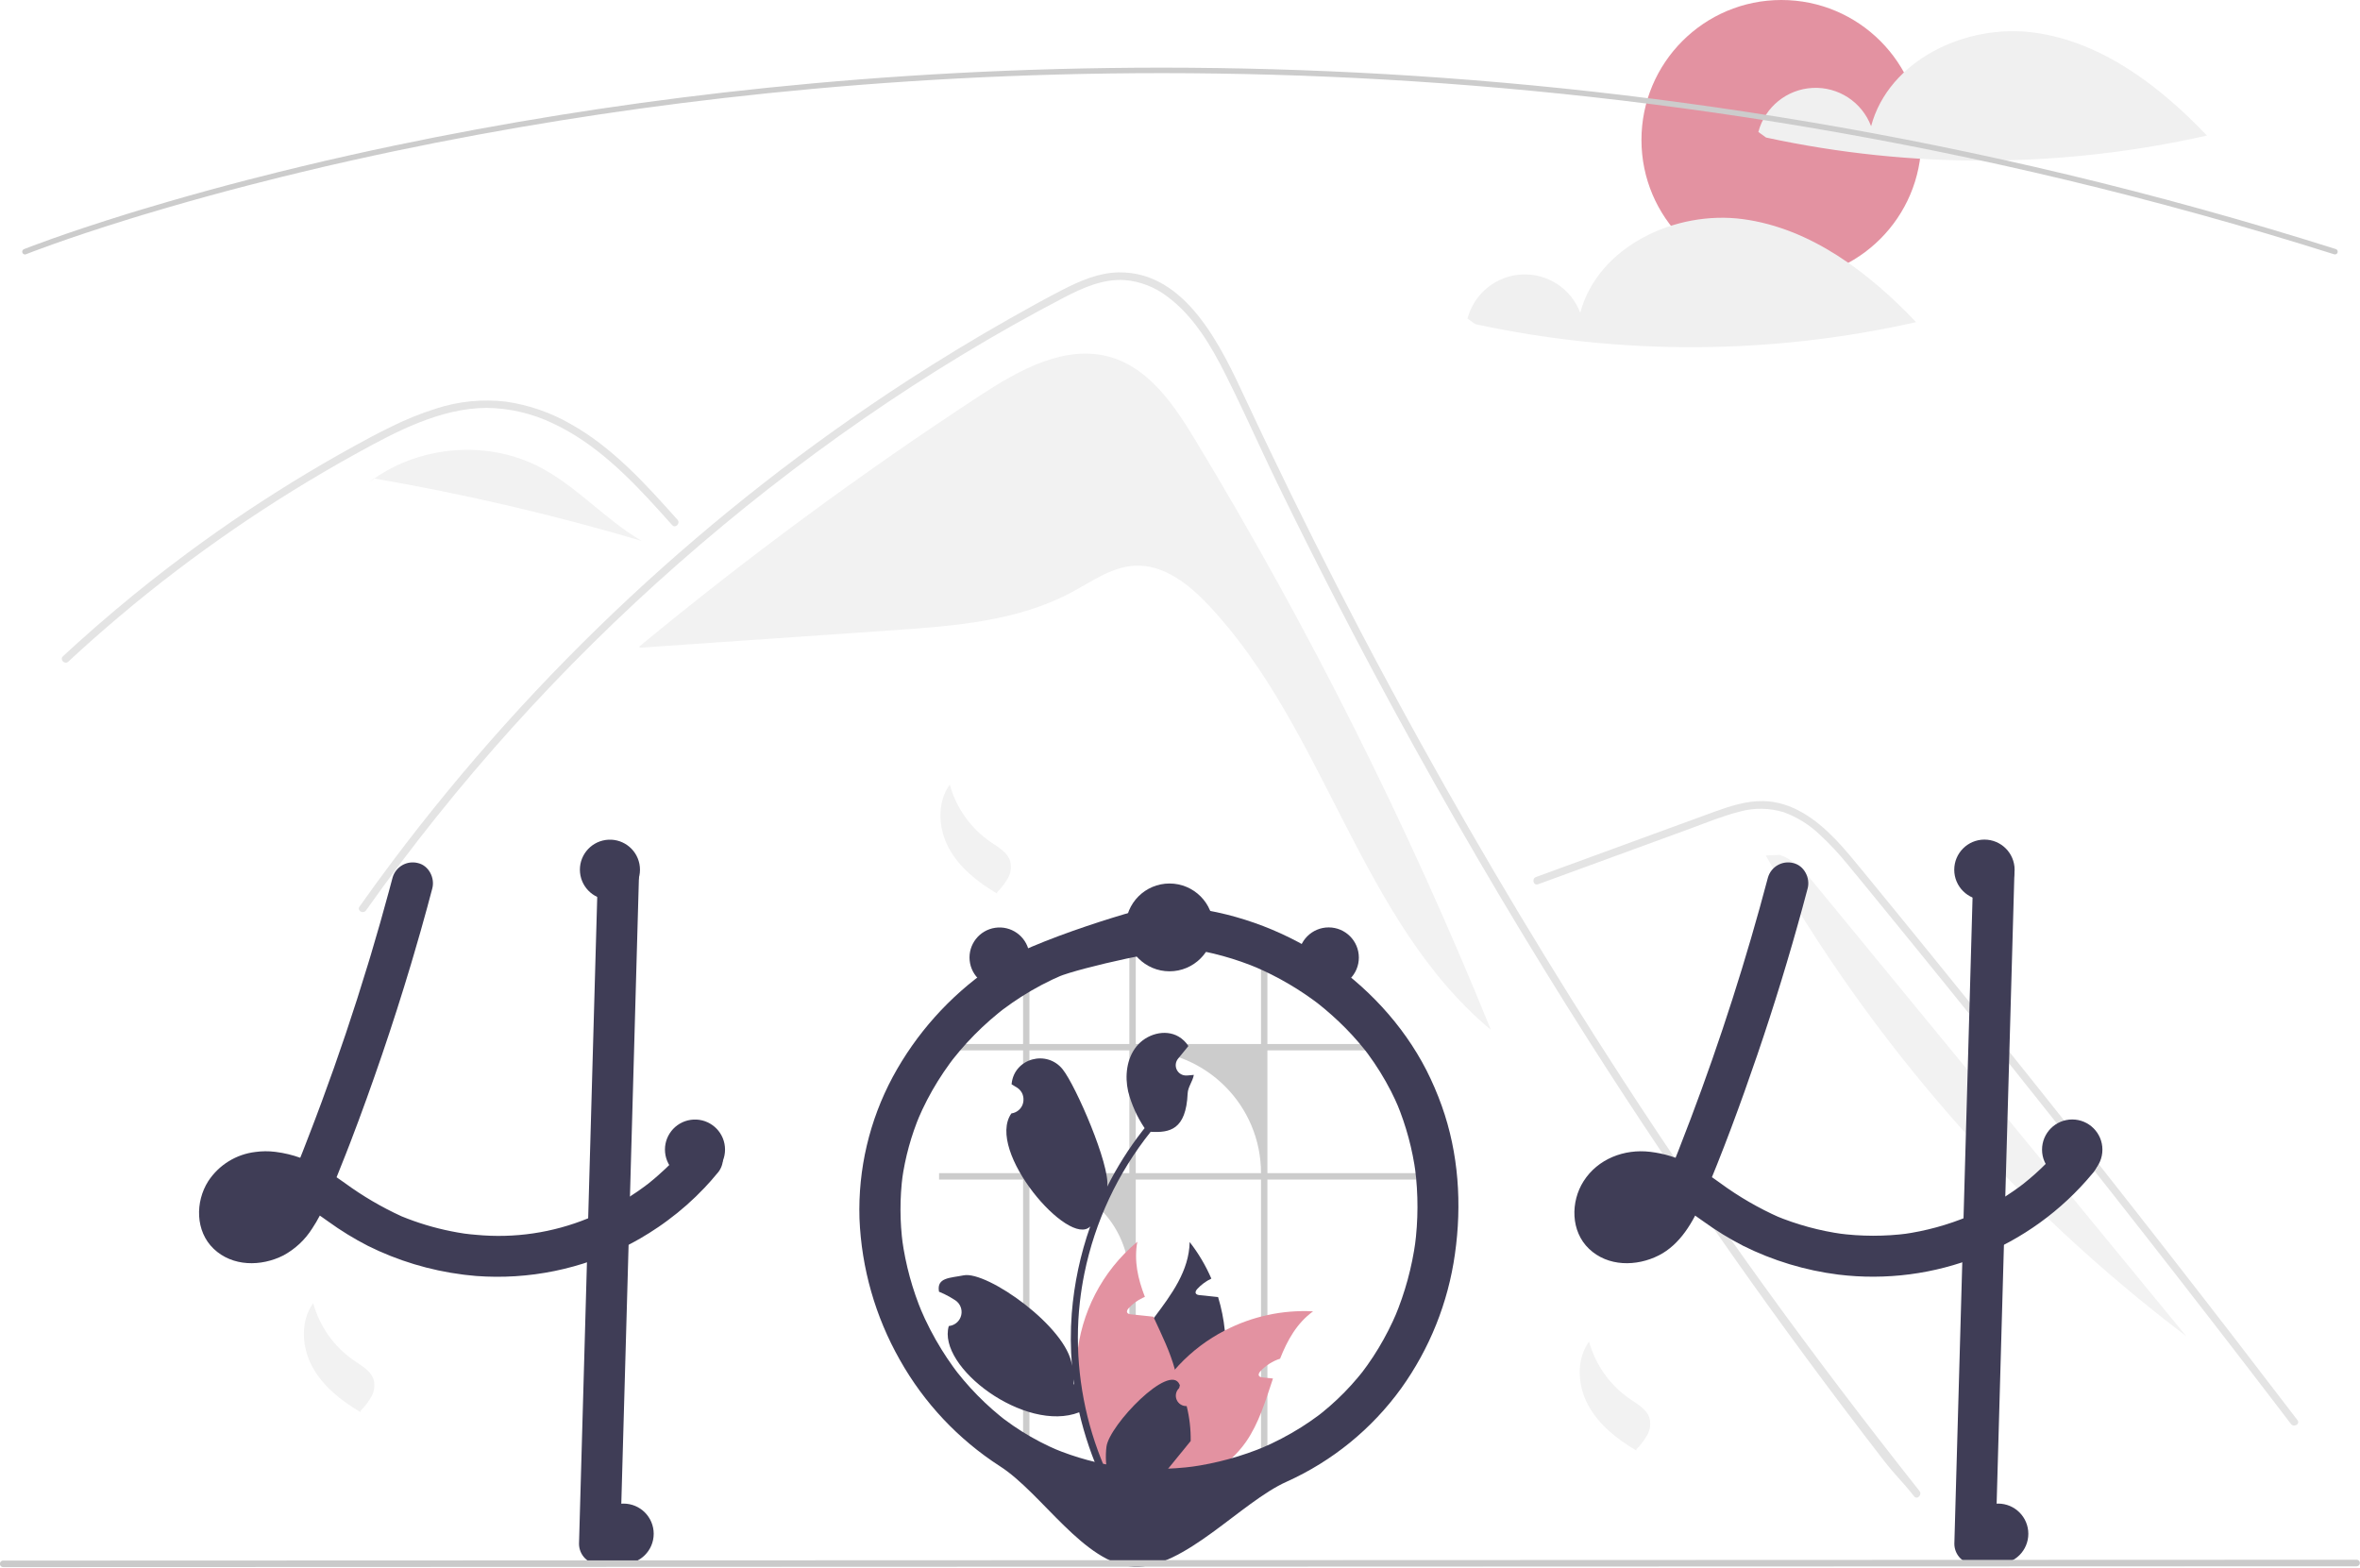
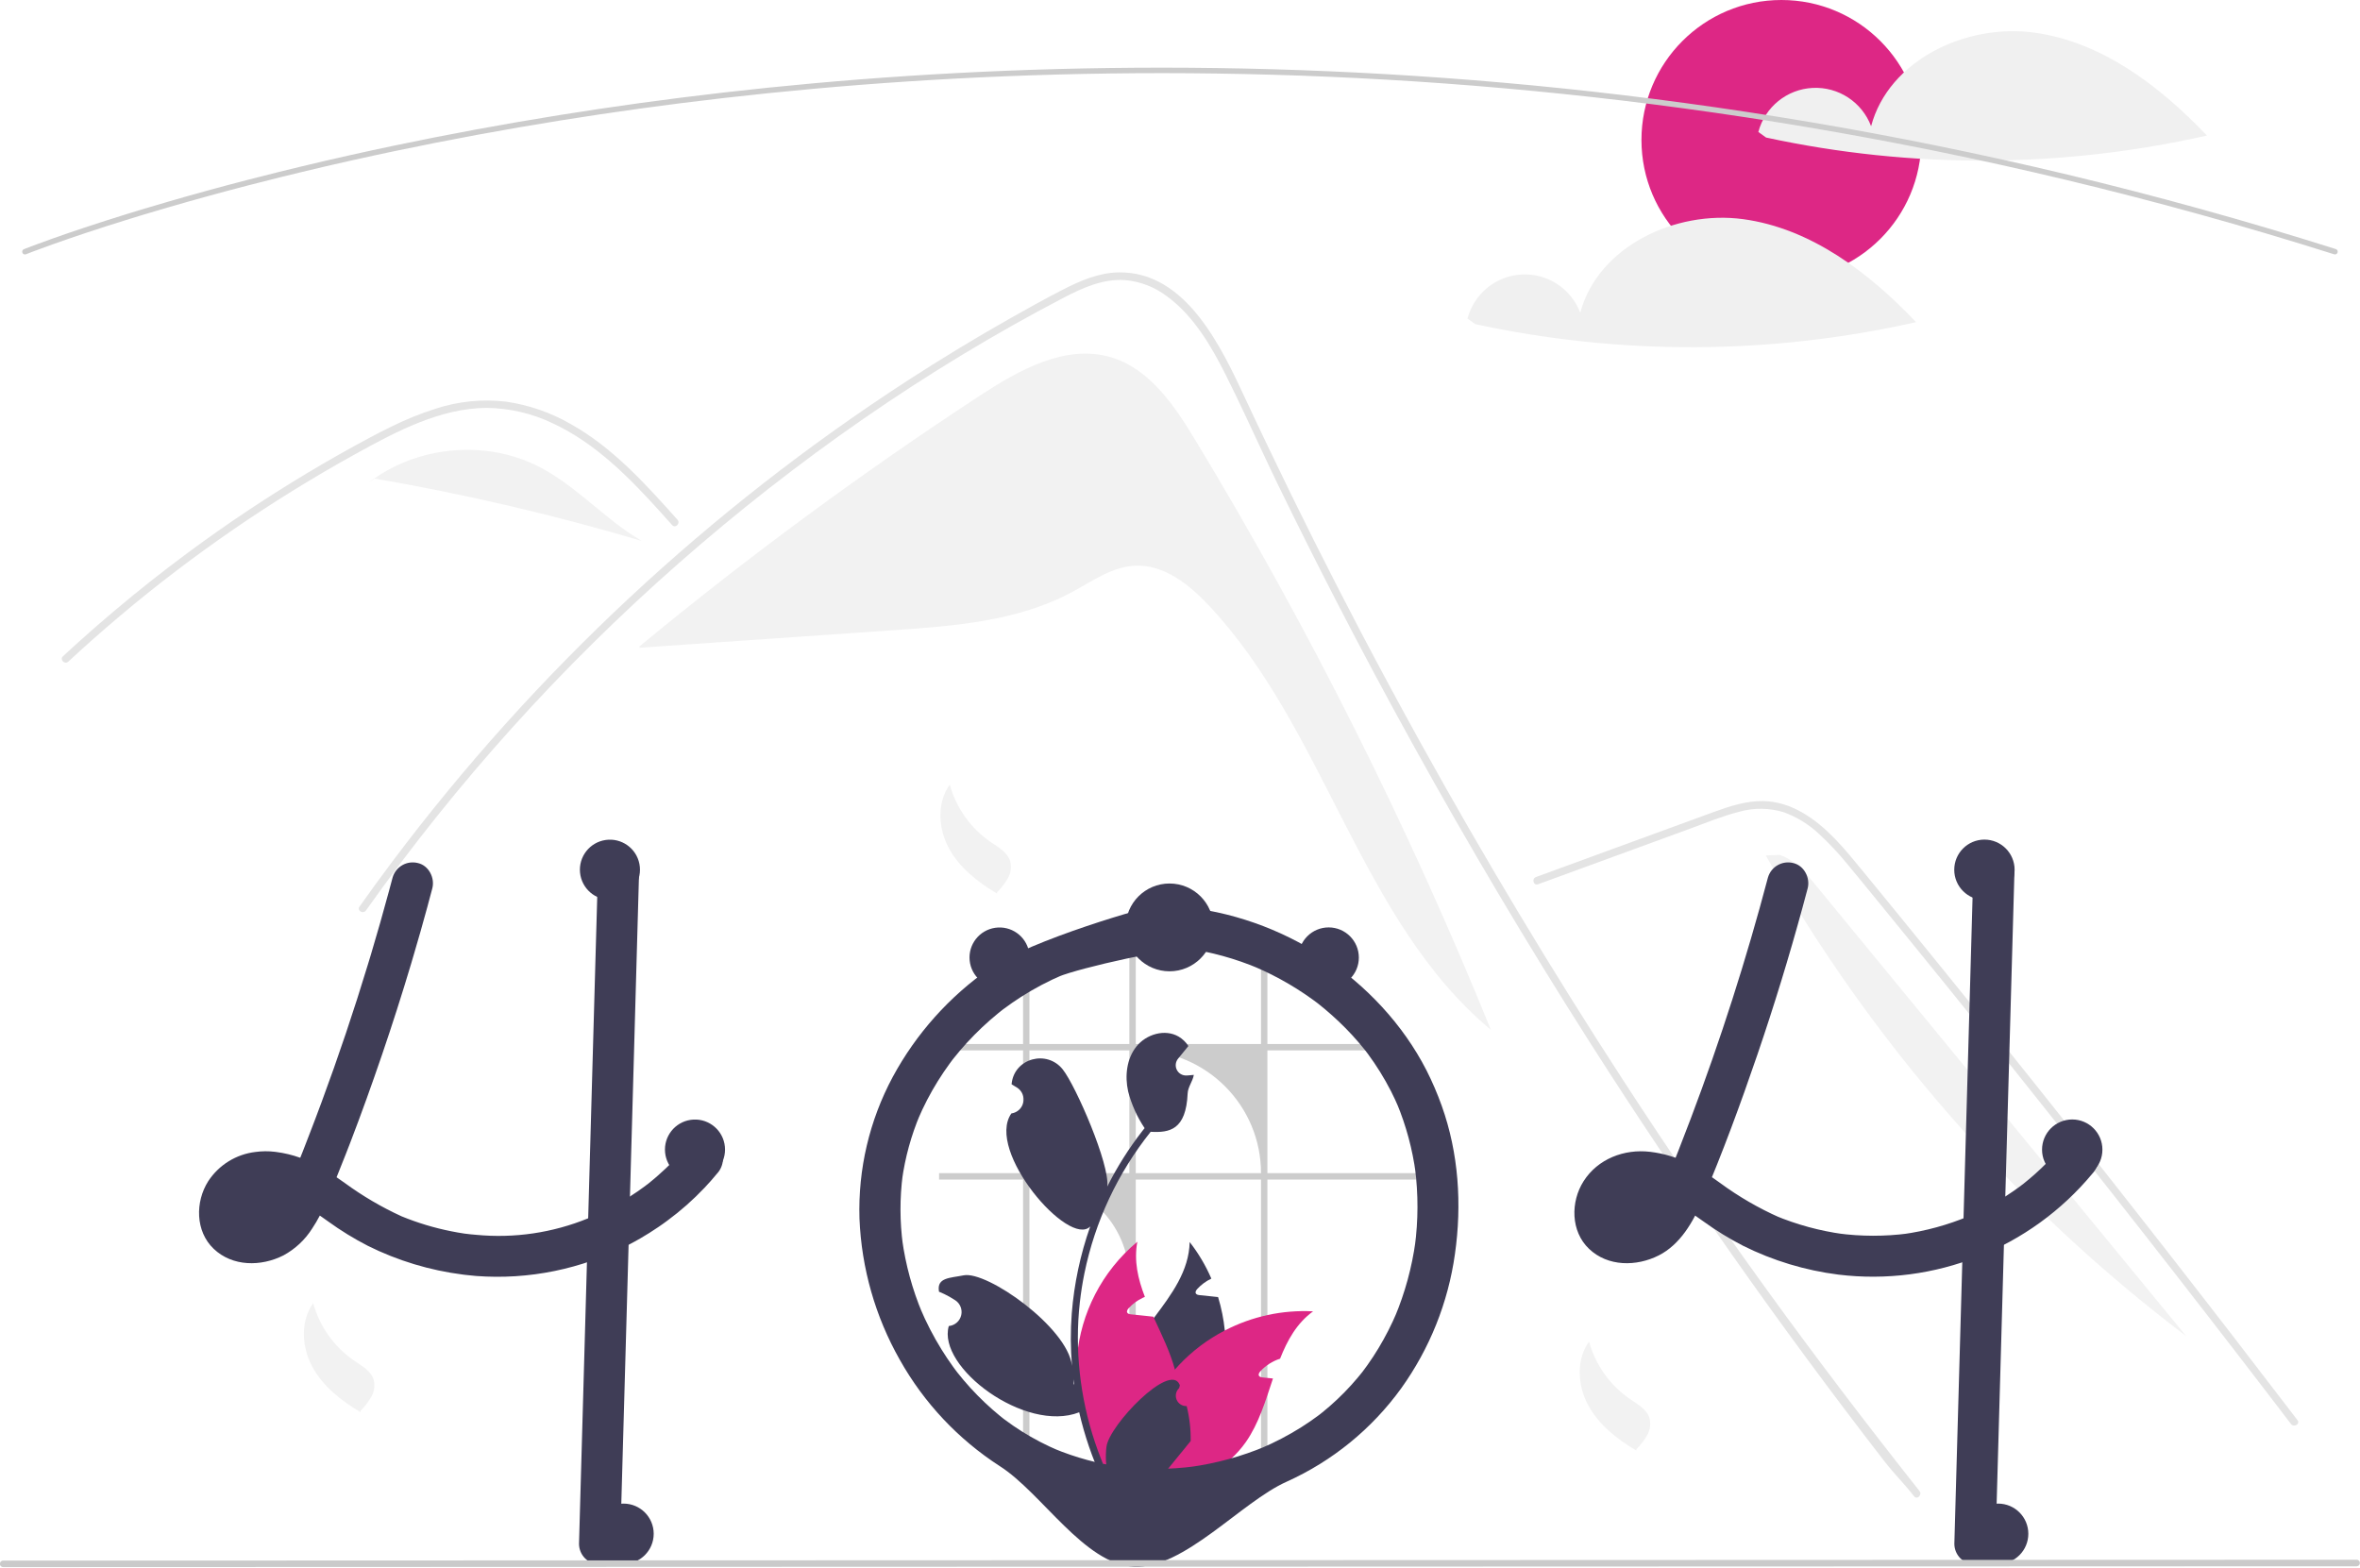
<svg xmlns="http://www.w3.org/2000/svg" data-name="Layer 1" width="860.131" height="571.148" viewBox="0 0 860.131 571.148">
  <path d="M605.67,324.953c-7.669-12.684-16.757-26.228-30.99-30.37-16.482-4.796-33.413,4.732-47.775,14.135a1392.157,1392.157,0,0,0-123.893,91.283l.043.492q46.226-3.188,92.451-6.376c22.265-1.535,45.296-3.283,64.972-13.816,7.467-3.997,14.745-9.336,23.206-9.708,10.512-.462,19.677,6.879,26.88,14.549,42.607,45.371,54.937,114.754,102.738,154.616A1516.995,1516.995,0,0,0,605.67,324.953Z" transform="translate(-169.9343 -164.426)" fill="#f2f2f2" />
  <path d="M867.571,709.781c-4.712-5.95-6.637-7.343-11.285-13.348q-56.764-73.416-106.708-151.792-33.924-53.23-64.483-108.504-14.549-26.278-28.3-52.969-10.67-20.695-20.865-41.638c-1.944-3.988-3.832-7.994-5.711-12.009-4.428-9.442-8.773-18.93-13.439-28.244-5.317-10.616-11.789-21.745-21.553-28.877a29.405,29.405,0,0,0-15.319-5.895c-7.948-.513-15.282,2.769-22.176,6.353-50.439,26.301-97.659,59.276-140.37,96.798A730.778,730.778,0,0,0,303.322,496.247c-1.008,1.439-3.392.064-2.374-1.384q6.009-8.498,12.257-16.813A734.817,734.817,0,0,1,500.805,303.064q18.248-11.826,37.183-22.542c6.362-3.603,12.752-7.16,19.251-10.497,6.371-3.273,13.137-6.215,20.416-6.325,24.77-.385,37.595,27.667,46.405,46.542q4.153,8.911,8.406,17.766,16.075,33.621,33.387,66.628,10.685,20.379,21.837,40.52,34.707,62.718,73.779,122.897c34.506,53.143,68.737,100.089,108.046,149.785C870.596,709.213,868.662,711.175,867.571,709.781Z" transform="translate(-169.9343 -164.426)" fill="#e4e4e4" />
  <path d="M414.916,355.804c-1.439-1.604-2.869-3.209-4.318-4.813-11.422-12.633-23.679-25.118-39.364-32.361a57.11,57.11,0,0,0-23.927-5.546c-8.562.028-16.932,2.273-24.843,5.418-3.74,1.494-7.398,3.19-11.001,4.996-4.116,2.072-8.159,4.281-12.183,6.509q-11.331,6.27-22.368,13.091-21.961,13.572-42.546,29.216-10.671,8.113-20.902,16.758-9.516,8.031-18.646,16.492c-1.302,1.201-3.245-.743-1.944-1.943,1.604-1.494,3.227-2.979,4.85-4.446q6.875-6.215,13.971-12.193,12.939-10.918,26.549-20.993,21.163-15.676,43.783-29.225,11.304-6.765,22.918-12.963c2.338-1.247,4.703-2.466,7.096-3.621a113.116,113.116,0,0,1,16.868-6.866,60.006,60.006,0,0,1,25.476-2.503,66.327,66.327,0,0,1,23.505,8.131c15.401,8.608,27.346,21.919,38.97,34.909C418.033,355.171,416.099,357.124,414.916,355.804Z" transform="translate(-169.9343 -164.426)" fill="#e4e4e4" />
  <path d="M730.477,486.711l36.905-13.498,18.323-6.702c5.968-2.183,11.921-4.667,18.09-6.23a28.539,28.539,0,0,1,16.374.209,37.738,37.738,0,0,1,12.771,7.917,103.64,103.64,0,0,1,10.475,11.186c3.989,4.794,7.92,9.639,11.868,14.467q24.441,29.891,48.563,60.041,24.121,30.15,47.92,60.556,23.857,30.48,47.385,61.216,2.882,3.765,5.76,7.534c1.06,1.388,3.449.02,2.375-1.388Q983.582,650.974,959.549,620.184q-24.092-30.864-48.516-61.466-24.424-30.601-49.179-60.937-6.167-7.558-12.354-15.099c-3.48-4.241-6.92-8.527-10.736-12.474-7.005-7.245-15.758-13.648-26.234-13.822-6.16-.102-12.121,1.852-17.844,3.923-6.17,2.232-12.325,4.506-18.486,6.759l-37.163,13.592-9.291,3.398c-1.649.603-.937,3.262.731,2.652Z" transform="translate(-169.9343 -164.426)" fill="#e4e4e4" />
  <path d="M366.377,334.526c-18.754-9.639-42.771-7.751-60.005,4.291a855.847,855.847,0,0,1,97.371,22.726C390.46,353.759,380.07,341.563,366.377,334.526Z" transform="translate(-169.9343 -164.426)" fill="#f2f2f2" />
  <path d="M306.188,338.784l-3.61,2.935c1.221-1.027,2.491-1.99,3.795-2.901C306.311,338.807,306.249,338.795,306.188,338.784Z" transform="translate(-169.9343 -164.426)" fill="#f2f2f2" />
  <path d="M831.549,486.846c-3.633-4.422-7.56-9.052-12.994-10.848l-5.073.2A575.436,575.436,0,0,0,966.749,651.418Q899.149,569.132,831.549,486.846Z" transform="translate(-169.9343 -164.426)" fill="#f2f2f2" />
  <path d="M516.084,450.367A37.481,37.481,0,0,0,531.015,471.325c2.82,1.92,6.157,3.762,7.122,7.035a8.379,8.379,0,0,1-.874,6.15,24.884,24.884,0,0,1-3.861,5.041l-.137.512c-6.998-4.147-13.656-9.393-17.522-16.551s-4.406-16.539.341-23.145" transform="translate(-169.9343 -164.426)" fill="#f2f2f2" />
  <path d="M749.084,653.367A37.481,37.481,0,0,0,764.015,674.325c2.82,1.92,6.157,3.762,7.122,7.035a8.379,8.379,0,0,1-.874,6.15,24.884,24.884,0,0,1-3.861,5.041l-.137.512c-6.998-4.147-13.656-9.393-17.522-16.551s-4.406-16.539.341-23.145" transform="translate(-169.9343 -164.426)" fill="#f2f2f2" />
  <path d="M284.084,639.367A37.481,37.481,0,0,0,299.015,660.325c2.82,1.92,6.157,3.762,7.122,7.035a8.379,8.379,0,0,1-.874,6.15,24.884,24.884,0,0,1-3.861,5.041l-.137.512c-6.998-4.147-13.656-9.393-17.522-16.551s-4.406-16.539.341-23.145" transform="translate(-169.9343 -164.426)" fill="#f2f2f2" />
-   <circle cx="649.249" cy="51" r="51" fill="#e392a1" />
+   <circle cx="649.249" cy="51" r="51" fill="#dd2785" />
  <path d="M911.219,176.296c-24.717-3.341-52.935,10.019-59.341,34.124a21.597,21.597,0,0,0-41.094,2.109l2.83,2.027a372.275,372.275,0,0,0,160.659-.726C957.079,195.76,935.935,179.637,911.219,176.296Z" transform="translate(-169.9343 -164.426)" fill="#f0f0f0" />
  <path d="M805.219,244.296c-24.717-3.341-52.935,10.019-59.341,34.124a21.597,21.597,0,0,0-41.094,2.109l2.83,2.027a372.275,372.275,0,0,0,160.659-.726C851.079,263.76,829.935,247.637,805.219,244.296Z" transform="translate(-169.9343 -164.426)" fill="#f0f0f0" />
  <path d="M1020.946,257.154a.982.982,0,0,1-.302-.047C756.237,173.489,523.199,184.424,374.264,208.321c-20.269,3.251-40.591,7.006-60.404,11.161-5.058,1.06-10.306,2.195-15.597,3.378-6.319,1.407-12.554,2.856-18.532,4.306q-3.873.917-7.595,1.849c-3.758.928-7.572,1.895-11.66,2.957-4.568,1.178-9.209,2.413-13.797,3.672a.442.442,0,0,1-.051.015l0.0.001c-5.183,1.415-10.338,2.871-15.323,4.325-2.698.779-5.304,1.548-7.799,2.307-.279.077-.526.151-.776.228l-.536.163c-.311.095-.617.188-.924.275l-.02.006 0.0.001-.812.252c-.968.293-1.912.579-2.841.864-24.545,7.566-38.038,12.949-38.171,13.002a1,1,0,1,1-.744-1.856c.134-.053,13.693-5.463,38.328-13.058.932-.286,1.879-.572,2.85-.866l.754-.234c.026-.01.052-.018.078-.025.305-.087.61-.18.919-.273l.537-.163c.268-.081.531-.161.801-.235,2.479-.754,5.093-1.524,7.798-2.307,4.987-1.455,10.147-2.911,15.334-4.328.016-.006.033-.01.049-.015v-.001c4.604-1.263,9.263-2.503,13.845-3.685,4.094-1.063,7.915-2.032,11.68-2.962q3.738-.93,7.609-1.853c5.985-1.451,12.233-2.902,18.563-4.312,5.299-1.184,10.556-2.322,15.622-3.383,19.843-4.162,40.198-7.923,60.497-11.179C523.096,182.415,756.467,171.463,1021.246,255.201a1.0 1,0,0,1-.301,1.953Z" transform="translate(-169.9343 -164.426)" fill="#ccc" />
  <path d="M432.923,584.266a6.729,6.729,0,0,0-1.7-2.67,6.43,6.43,0,0,0-.92-.71c-2.61-1.74-6.51-2.13-8.99,0a5.81,5.81,0,0,0-.69.71q-1.11,1.365-2.28,2.67c-1.28,1.46-2.59,2.87-3.96,4.24-.39.38-.78.77-1.18,1.15-.23.23-.46.45-.69.67-.88.84-1.78,1.65-2.69,2.45-.48.43-.96.85-1.45,1.26-.73.61-1.46,1.22-2.2,1.81-.07.05-.14.1-.21.16-.02.01-.03.03-.05.04-.01,0-.02,0-.03.02a.179.179,0,0,0-.07.05c-.22.15-.37.25-.48.34.04-.02.08-.05.12-.07-.18.14-.37.28-.55.42-1.75,1.29-3.54,2.53-5.37,3.69a99.21,99.21,0,0,1-14.22,7.55c-.33.13-.67.27-1.01.4a85.97,85.97,0,0,1-40.85,6.02q-2.13-.165-4.26-.45c-1.64-.24-3.27-.53-4.89-.86a97.932,97.932,0,0,1-18.02-5.44,118.652,118.652,0,0,1-20.66-12.12c-1-.71-2.01-1.42-3.02-2.11,1.15-2.82,2.28-5.64,3.38-8.48.55-1.37,1.08-2.74,1.6-4.12,4.09-10.63,7.93-21.36,11.61-32.13q5.58-16.365,10.53-32.92.51-1.68.99-3.36,2.595-8.745,4.98-17.53c.15-.57.31-1.13.45-1.7q.69-2.52,1.35-5.04c1-3.79-1.26-8.32-5.24-9.23a7.634,7.634,0,0,0-9.22,5.24c-.43,1.62-.86,3.23-1.3,4.85q-3.165,11.745-6.66,23.41-.51,1.68-1.02,3.36-7.71,25.41-16.93,50.31-1.11,3.015-2.25,6.01c-.37.98-.74,1.96-1.12,2.94-.73,1.93-1.48,3.86-2.23,5.79-.43,1.13-.87,2.26-1.31,3.38-.29.71-.57,1.42-.85,2.12a41.809,41.809,0,0,0-8.81-2.12l-.48-.06a27.397,27.397,0,0,0-7.01.06,23.914,23.914,0,0,0-17.24,10.66c-4.77,7.51-4.71,18.25,1.98,24.63,6.89,6.57,17.32,6.52,25.43,2.41a28.351,28.351,0,0,0,10.52-9.86,50.569,50.569,0,0,0,2.74-4.65c.21.14.42.28.63.43.8.56,1.6,1.13,2.39,1.69a111.738,111.738,0,0,0,14.51,8.91,108.359,108.359,0,0,0,34.62,10.47c.27.03.53.07.8.1,1.33.17,2.67.3,4.01.41a103.782,103.782,0,0,0,55.58-11.36q2.175-1.125,4.31-2.36,3.315-1.92,6.48-4.08c1.15-.78,2.27-1.57,3.38-2.4a101.042,101.042,0,0,0,13.51-11.95q2.355-2.475,4.51-5.11a8.061,8.061,0,0,0,2.2-5.3A7.564,7.564,0,0,0,432.923,584.266Zm-165.59,23.82c.21-.15.42-.31.62-.47C267.893,607.766,267.603,607.936,267.333,608.086Zm3.21-3.23c-.23.26-.44.52-.67.78a23.366,23.366,0,0,1-2.25,2.2c-.11.1-.23.2-.35.29a.01.01,0,0,0-.01.01,3.804,3.804,0,0,0-.42.22q-.645.39-1.32.72a17.005,17.005,0,0,1-2.71.75,16.799,16.799,0,0,1-2.13.02h-.02a14.823,14.823,0,0,1-1.45-.4c-.24-.12-.47-.26-.7-.4-.09-.08-.17-.16-.22-.21a2.44,2.44,0,0,1-.27-.29.01.01,0,0,0-.01-.01c-.11-.2-.23-.4-.34-.6a.031.031,0,0,1-.01-.02c-.08-.25-.15-.51-.21-.77a12.511,12.511,0,0,1,.01-1.37,13.467,13.467,0,0,1,.54-1.88,11.068,11.068,0,0,1,.69-1.26c.02-.04.12-.2.23-.38.01-.01.01-.01.01-.02.15-.17.3-.35.46-.51.27-.3.56-.56.85-.83a18.022,18.022,0,0,1,1.75-1.01,19.481,19.481,0,0,1,2.93-.79,24.989,24.989,0,0,1,4.41.04,30.301,30.301,0,0,1,4.1,1.01,36.945,36.945,0,0,1-2.77,4.54C270.623,604.746,270.583,604.806,270.543,604.856Zm-11.12-3.29a2.18,2.18,0,0,1-.31.39A1.409,1.409,0,0,1,259.423,601.566Z" transform="translate(-169.9343 -164.426)" fill="#3f3d56" />
  <path d="M402.863,482.136q-.135,4.71-.27,9.42-.285,10.455-.59,20.92-.315,11.775-.66,23.54-.165,6.075-.34,12.15-.465,16.365-.92,32.72c-.03,1.13-.07,2.25-.1,3.38q-.225,8.115-.45,16.23-.255,8.805-.5,17.61-.18,6.6-.37,13.21-1.35,47.895-2.7,95.79a7.648,7.648,0,0,1-7.5,7.5,7.561,7.561,0,0,1-7.5-7.5q.75-26.94,1.52-53.88.675-24.36,1.37-48.72.225-8.025.45-16.06.345-12.09.68-24.18c.03-1.13.07-2.25.1-3.38.02-.99.05-1.97.08-2.96q.66-23.475,1.32-46.96.27-9.24.52-18.49.3-10.545.6-21.08c.09-3.09.17-6.17.26-9.26a7.648,7.648,0,0,1,7.5-7.5A7.561,7.561,0,0,1,402.863,482.136Z" transform="translate(-169.9343 -164.426)" fill="#3f3d56" />
  <path d="M814.291,484.217a893.238,893.238,0,0,1-28.161,87.941c-3.007,7.946-6.083,15.877-9.371,23.712l.756-1.792a54.583,54.583,0,0,1-5.59,10.612q-.229.321-.467.636,1.166-1.49.443-.589c-.254.301-.505.602-.768.895a23.664,23.664,0,0,1-2.249,2.203q-.301.258-.612.504l.938-.729c-.109.257-.873.597-1.111.743a18.254,18.254,0,0,1-2.405,1.219l1.792-.756a19.086,19.086,0,0,1-4.231,1.161l1.994-.268a17.021,17.021,0,0,1-4.298.046l1.994.268a14.002,14.002,0,0,1-3.405-.917l1.792.756a12.012,12.012,0,0,1-1.679-.896c-.271-.177-1.105-.809-.015.025,1.133.866.146.074-.088-.156-.194-.192-.37-.4-.56-.595-.882-.905.996,1.557.397.499a18.182,18.182,0,0,1-.878-1.637l.756,1.792a11.925,11.925,0,0,1-.728-2.651l.268,1.994a13.651,13.651,0,0,1-.003-3.405l-.268,1.994a15.964,15.964,0,0,1,.995-3.68l-.756,1.792a16.729,16.729,0,0,1,1.178-2.298,6.729,6.729,0,0,1,.729-1.071c.049.016-1.269,1.513-.569.757.183-.198.354-.406.539-.602.296-.314.614-.601.926-.898,1.045-.994-1.462.966-.257.179a19.049,19.049,0,0,1,2.749-1.499l-1.792.756a20.311,20.311,0,0,1,4.995-1.34l-1.994.268a25.628,25.628,0,0,1,6.461.076l-1.994-.268a33.211,33.211,0,0,1,7.892,2.22l-1.792-.756c5.39,2.314,10.163,5.749,14.928,9.118a111.95,111.95,0,0,0,14.506,8.906,108.388,108.388,0,0,0,34.622,10.474,103.933,103.933,0,0,0,92.586-36.752,8.078,8.078,0,0,0,2.197-5.303,7.632,7.632,0,0,0-2.197-5.303c-2.752-2.526-7.949-3.239-10.607,0a95.636,95.636,0,0,1-8.107,8.727q-2.017,1.914-4.142,3.71-1.214,1.026-2.461,2.011c-.393.311-1.619,1.138.263-.197-.431.306-.845.64-1.271.955a99.269,99.269,0,0,1-20.332,11.565l1.792-.756a96.836,96.836,0,0,1-24.171,6.622l1.994-.268a97.643,97.643,0,0,1-25.754-.038l1.994.268a99.8,99.8,0,0,1-24.857-6.77l1.792.756a116.025,116.025,0,0,1-21.736-12.591,86.877,86.877,0,0,0-11.113-6.994,42.824,42.824,0,0,0-14.438-4.389c-9.439-1.111-19.057,2.566-24.246,10.72-4.776,7.505-4.714,18.244,1.974,24.625,6.888,6.572,17.318,6.517,25.436,2.406,7.817-3.959,12.513-12.185,15.815-19.942,7.431-17.455,14.01-35.314,20.14-53.263q9.097-26.637,16.499-53.813.917-3.366,1.807-6.739c1.001-3.789-1.261-8.32-5.238-9.226a7.633,7.633,0,0,0-9.226,5.238Z" transform="translate(-169.9343 -164.426)" fill="#3f3d56" />
  <path d="M889.124,482.136l-2.7,95.793-2.685,95.294-1.518,53.884a7.565,7.565,0,0,0,7.5,7.5,7.649,7.649,0,0,0,7.5-7.5l2.7-95.793,2.685-95.294,1.518-53.884a7.565,7.565,0,0,0-7.5-7.5,7.649,7.649,0,0,0-7.5,7.5Z" transform="translate(-169.9343 -164.426)" fill="#3f3d56" />
  <path d="M629.526,700.361h2.329V594.319h54.329v-2.323H631.855V547.252H673.81q-.923-1.173-1.899-2.317H631.855V515.382c-.77-.328-1.547-.645-2.329-.944V544.935h-45.652V507.07c-.782.036-1.553.09-2.329.155v37.71h-36.42V516.684c-.782.346-1.553.711-2.317,1.093V544.935h-30.616v2.317h30.616v44.744h-30.616v2.323h30.616V700.361h2.317V594.319a36.413,36.413,0,0,1,36.42,36.42v69.622h2.329V594.319h45.652Zm-84.401-108.365V547.252h36.42v44.744Zm38.749,0V547.252h.914a44.741,44.741,0,0,1,44.738,44.744Z" transform="translate(-169.9343 -164.426)" opacity="0.2" />
  <path d="M615.303,668.566a63.059,63.059,0,0,1-20.05,33.7c-.74.64-1.48,1.26-2.25,1.87q-2.805.255-5.57.52c-1.53.14-3.04.29-4.54.43l-.27.03-.19-1.64-.76-6.64a37.623,37.623,0,0,1-3.3-32.44c2.64-7.12,7.42-13.41,12.12-19.65,6.49-8.62,12.8-17.14,13.03-27.65a60.544,60.544,0,0,1,7.9,13.33,16.432,16.432,0,0,0-5.12,3.77c-.41.45-.82,1.08-.54,1.62.24.46.84.57,1.36.63,1.25.13,2.51.26,3.76.39,1,.11,2,.21,3,.32a63.99,63.99,0,0,1,2.45,12.18A61.189,61.189,0,0,1,615.303,668.566Z" transform="translate(-169.9343 -164.426)" fill="#3f3d56" />
-   <path d="M648.503,642.356c-5.9,4.29-9.35,10.46-12.03,17.26a16.628,16.628,0,0,0-7.17,4.58c-.41.45-.82,1.08-.54,1.62.24.46.84.57,1.36.63,1.25.13,2.51.26,3.76.39-2.68,8.04-5.14,16.36-9.88,23.15a36.989,36.989,0,0,1-12.03,10.91,38.492,38.492,0,0,1-4.02,1.99q-7.62.585-14.95,1.25-2.805.255-5.57.52c-1.53.14-3.04.29-4.54.43q-.015-.825,0-1.65a63.304,63.304,0,0,1,15.25-39.86c.45-.52.91-1.03,1.38-1.54a61.792,61.792,0,0,1,16.81-12.7A62.654,62.654,0,0,1,648.503,642.356Z" transform="translate(-169.9343 -164.426)" fill="#e392a1" />
-   <path d="M589.163,699.526l-1.15,3.4-.58,1.73c-1.53.14-3.04.29-4.54.43l-.27.03c-1.66.17-3.31.34-4.96.51-.43-.5-.86-1.01-1.28-1.53a62.03,62.03,0,0,1,8.07-87.11c-1.32,6.91.22,13.53,2.75,20.1-.27.11-.53.22-.78.34a16.432,16.432,0,0,0-5.12,3.77c-.41.45-.82,1.08-.54,1.62.24.46.84.57,1.36.63,1.25.13,2.51.26,3.76.39,1,.11,2,.21,3,.32q.705.075,1.41.15c.07.15.13.29.2.44,2.85,6.18,5.92,12.39,7.65,18.83a43.666,43.666,0,0,1,1.02,4.91A37.604,37.604,0,0,1,589.163,699.526Z" transform="translate(-169.9343 -164.426)" fill="#e392a1" />
+   <path d="M648.503,642.356c-5.9,4.29-9.35,10.46-12.03,17.26a16.628,16.628,0,0,0-7.17,4.58c-.41.45-.82,1.08-.54,1.62.24.46.84.57,1.36.63,1.25.13,2.51.26,3.76.39-2.68,8.04-5.14,16.36-9.88,23.15a36.989,36.989,0,0,1-12.03,10.91,38.492,38.492,0,0,1-4.02,1.99q-7.62.585-14.95,1.25-2.805.255-5.57.52c-1.53.14-3.04.29-4.54.43q-.015-.825,0-1.65a63.304,63.304,0,0,1,15.25-39.86c.45-.52.91-1.03,1.38-1.54a61.792,61.792,0,0,1,16.81-12.7A62.654,62.654,0,0,1,648.503,642.356Z" transform="translate(-169.9343 -164.426)" fill="#dd2785" />
+   <path d="M589.163,699.526l-1.15,3.4-.58,1.73c-1.53.14-3.04.29-4.54.43l-.27.03c-1.66.17-3.31.34-4.96.51-.43-.5-.86-1.01-1.28-1.53a62.03,62.03,0,0,1,8.07-87.11c-1.32,6.91.22,13.53,2.75,20.1-.27.11-.53.22-.78.34a16.432,16.432,0,0,0-5.12,3.77c-.41.45-.82,1.08-.54,1.62.24.46.84.57,1.36.63,1.25.13,2.51.26,3.76.39,1,.11,2,.21,3,.32q.705.075,1.41.15c.07.15.13.29.2.44,2.85,6.18,5.92,12.39,7.65,18.83a43.666,43.666,0,0,1,1.02,4.91A37.604,37.604,0,0,1,589.163,699.526Z" transform="translate(-169.9343 -164.426)" fill="#dd2785" />
  <path d="M689.821,554.487c-8.609-16.792-21.946-30.921-37.632-41.304a114.237,114.237,0,0,0-52.563-18.38q-3.69-.335-7.399-.393c-2.921-.044-46.866,12.632-61.587,22.982a114.295,114.295,0,0,0-35.333,39.527,102.5,102.5,0,0,0-12.126,51.633,113.564,113.564,0,0,0,14.703,51.476,110.475,110.475,0,0,0,36.444,38.746C549.667,708.561,565.074,734.51,583.183,735.426c18.246.923,39.054-23.555,55.695-30.987a104.425,104.425,0,0,0,41.726-34.005,110.25,110.25,0,0,0,19.599-48.948c2.574-18.083,1.374-36.733-4.801-54.016a111.86,111.86,0,0,0-5.58-12.983c-1.78-3.505-6.996-4.796-10.261-2.691a7.68,7.68,0,0,0-2.691,10.261q1.568,3.088,2.915,6.278l-.756-1.792a101.151,101.151,0,0,1,6.876,25.538l-.268-1.994a109.229,109.229,0,0,1-.066,28.683l.268-1.994a109.734,109.734,0,0,1-7.555,27.674l.756-1.792a104.212,104.212,0,0,1-6.672,13.098q-1.923,3.186-4.081,6.222c-.632.888-1.283,1.761-1.939,2.631-.856,1.136,1.167-1.483.282-.369-.151.19-.3.38-.452.569q-.681.852-1.382,1.688a93.613,93.613,0,0,1-10.176,10.384q-1.366,1.192-2.778,2.331c-.469.378-.932.773-1.421,1.125.019-.013,1.58-1.199.656-.511-.29.216-.579.436-.87.652q-2.91,2.156-5.974,4.092a103.485,103.485,0,0,1-14.756,7.713l1.792-.756a109.215,109.215,0,0,1-27.597,7.552l1.994-.268a108.154,108.154,0,0,1-28.589.051l1.994.268a99.835,99.835,0,0,1-25.095-6.784l1.792.756a93.643,93.643,0,0,1-13.416-6.991q-3.174-2-6.184-4.247c-.286-.214-.57-.43-.855-.645-.915-.691.658.51.67.518a19.169,19.169,0,0,1-1.535-1.225q-1.454-1.184-2.861-2.422a101.989,101.989,0,0,1-10.493-10.709q-1.213-1.434-2.374-2.911c-.335-.426-.947-1.29.404.529-.178-.239-.362-.474-.542-.712q-.647-.858-1.276-1.728-2.203-3.048-4.188-6.246a109.29,109.29,0,0,1-7.805-15.108l.756,1.792a106.588,106.588,0,0,1-7.34-26.837l.268,1.994a97.866,97.866,0,0,1-.048-25.636l-.268,1.994A94.673,94.673,0,0,1,505.276,570.55l-.756,1.792a101.557,101.557,0,0,1,7.195-13.856q2.066-3.323,4.378-6.485.525-.718,1.062-1.428c.324-.428,1.215-1.493-.305.388.149-.184.293-.374.439-.56q1.269-1.608,2.6-3.165A107.402,107.402,0,0,1,530.772,536.215q1.474-1.292,2.995-2.529.691-.562,1.391-1.113c.187-.147.376-.291.562-.439-1.997,1.59-.555.433-.102.093q3.134-2.348,6.435-4.461a103.644,103.644,0,0,1,15.387-8.108l-1.792.756c7.76-3.258,42.141-10.949,48.394-10.11l-1.994-.268A106.225,106.225,0,0,1,628.768,517.419l-1.792-.756a110.313,110.313,0,0,1,12.6,6.329q3.043,1.784,5.967,3.763,1.384.937,2.738,1.915.677.489,1.346.989c.248.185.494.373.741.558,1.039.779-1.431-1.128-.342-.267a110.843,110.843,0,0,1,10.368,9.253q2.401,2.445,4.637,5.045,1.147,1.334,2.246,2.708c.364.455,1.605,2.101.084.085.372.493.747.982,1.114,1.479a97.977,97.977,0,0,1,8.392,13.538c1.793,3.498,6.987,4.802,10.261,2.691A7.677,7.677,0,0,0,689.821,554.487Z" transform="translate(-169.9343 -164.426)" fill="#3f3d56" />
  <path d="M602.431,676.882a3.78,3.78,0,0,1-2.739-6.551c.095-.379.164-.651.259-1.03q-.051-.124-.103-.247c-3.48-8.298-25.685,14.833-26.645,22.632a30.029,30.029,0,0,0,.527,10.328A120.392,120.392,0,0,1,562.778,652.01a116.202,116.202,0,0,1,.721-12.963q.597-5.293,1.657-10.511a121.787,121.787,0,0,1,24.151-51.616c6.874.384,12.898-.663,13.48-13.985.103-2.37,1.861-4.422,2.248-6.756-.656.086-1.323.14-1.979.183-.204.011-.42.021-.624.032l-.077.003a3.745,3.745,0,0,1-3.076-6.101q.425-.523.851-1.046c.43-.538.871-1.065,1.302-1.603a1.865,1.865,0,0,0,.14-.161c.495-.613.99-1.216,1.485-1.829a10.829,10.829,0,0,0-3.55-3.432c-4.959-2.905-11.801-.893-15.384,3.593-3.593,4.486-4.271,10.779-3.023,16.384a43.398,43.398,0,0,0,6.003,13.383c-.269.344-.549.678-.818,1.022a122.574,122.574,0,0,0-12.794,20.268c1.016-7.939-11.412-36.608-16.218-42.681-5.773-7.294-17.611-4.111-18.628,5.136q-.015.134-.029.268,1.071.604,2.096,1.282a5.127,5.127,0,0,1-2.067,9.33l-.105.016c-9.556,13.644,21.077,49.155,28.745,41.181a125.11,125.11,0,0,0-6.734,31.693,118.664,118.664,0,0,0,.086,19.16l-.032-.226C558.902,648.154,529.674,627.514,521.139,629.233c-4.917.99-9.76.765-9.013,5.725q.018.119.036.237a34.442,34.442,0,0,1,3.862,1.861q1.071.604,2.096,1.282a5.127,5.127,0,0,1-2.067,9.33l-.105.016c-.075.011-.14.022-.215.032-4.35,14.966,27.907,39.12,47.518,31.435h.011a125.075,125.075,0,0,0,8.402,24.528H601.679c.108-.334.204-.678.301-1.011a34.102,34.102,0,0,1-8.305-.495c2.227-2.733,4.454-5.487,6.681-8.219a1.861,1.861,0,0,0,.14-.161c1.13-1.398,2.27-2.786,3.399-4.185l.001-.002a49.952,49.952,0,0,0-1.464-12.725Zm-34.371-67.613.016-.021-.016.043Zm-6.648,59.932-.258-.581c.011-.42.011-.839,0-1.269,0-.118-.021-.237-.021-.355.097.742.183,1.485.29,2.227Z" transform="translate(-169.9343 -164.426)" fill="#3f3d56" />
  <circle cx="95.249" cy="439" r="11" fill="#3f3d56" />
  <circle cx="227.249" cy="559" r="11" fill="#3f3d56" />
  <circle cx="728.249" cy="559" r="11" fill="#3f3d56" />
  <circle cx="755.249" cy="419" r="11" fill="#3f3d56" />
  <circle cx="723.249" cy="317" r="11" fill="#3f3d56" />
  <path d="M434.183,583.426a10.949,10.949,0,1,1-.21-2.16A10.992,10.992,0,0,1,434.183,583.426Z" transform="translate(-169.9343 -164.426)" fill="#3f3d56" />
  <circle cx="484.249" cy="349" r="11" fill="#3f3d56" />
  <path d="M545.183,513.426a10.949,10.949,0,1,1-.21-2.16A10.992,10.992,0,0,1,545.183,513.426Z" transform="translate(-169.9343 -164.426)" fill="#3f3d56" />
  <path d="M403.183,481.426a10.949,10.949,0,1,1-.21-2.16A10.992,10.992,0,0,1,403.183,481.426Z" transform="translate(-169.9343 -164.426)" fill="#3f3d56" />
  <circle cx="599.249" cy="443" r="11" fill="#3f3d56" />
  <circle cx="426.249" cy="338" r="16" fill="#3f3d56" />
  <path d="M1028.875,735.267l-857.75.307a1.191,1.191,0,1,1,0-2.381l857.75-.307a1.191,1.191,0,0,1,0,2.381Z" transform="translate(-169.9343 -164.426)" fill="#cacaca" />
</svg>
